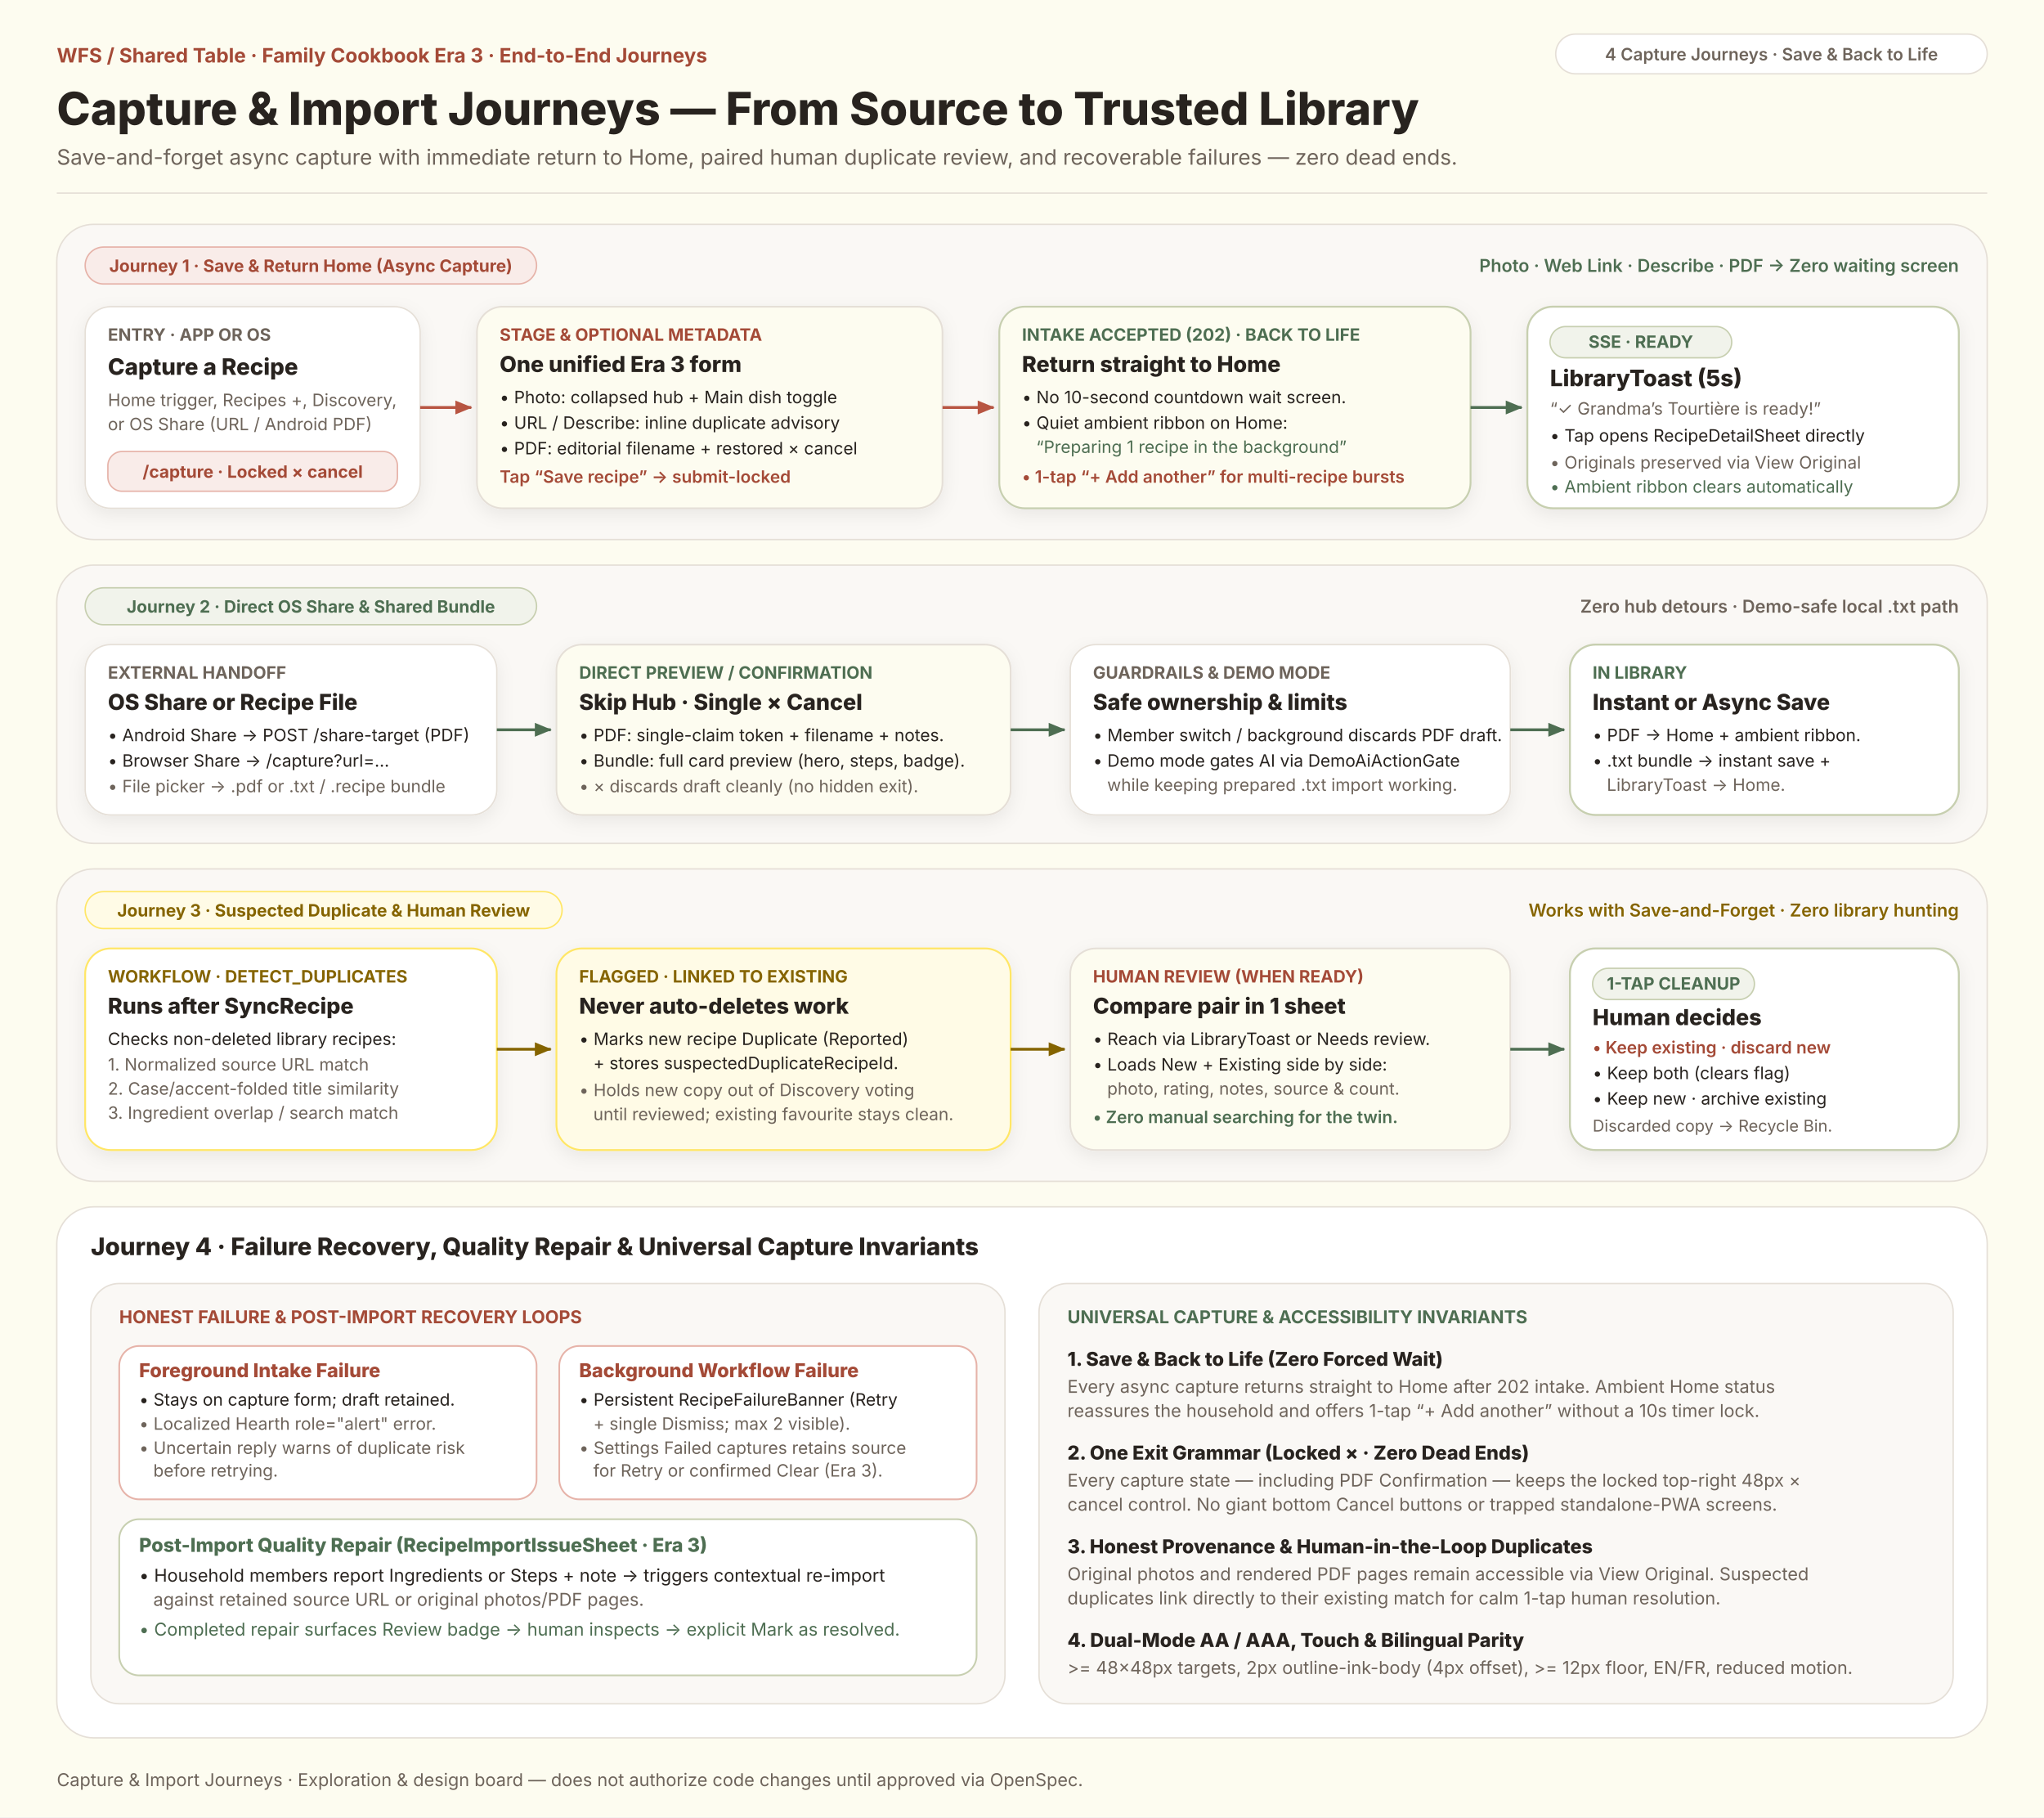
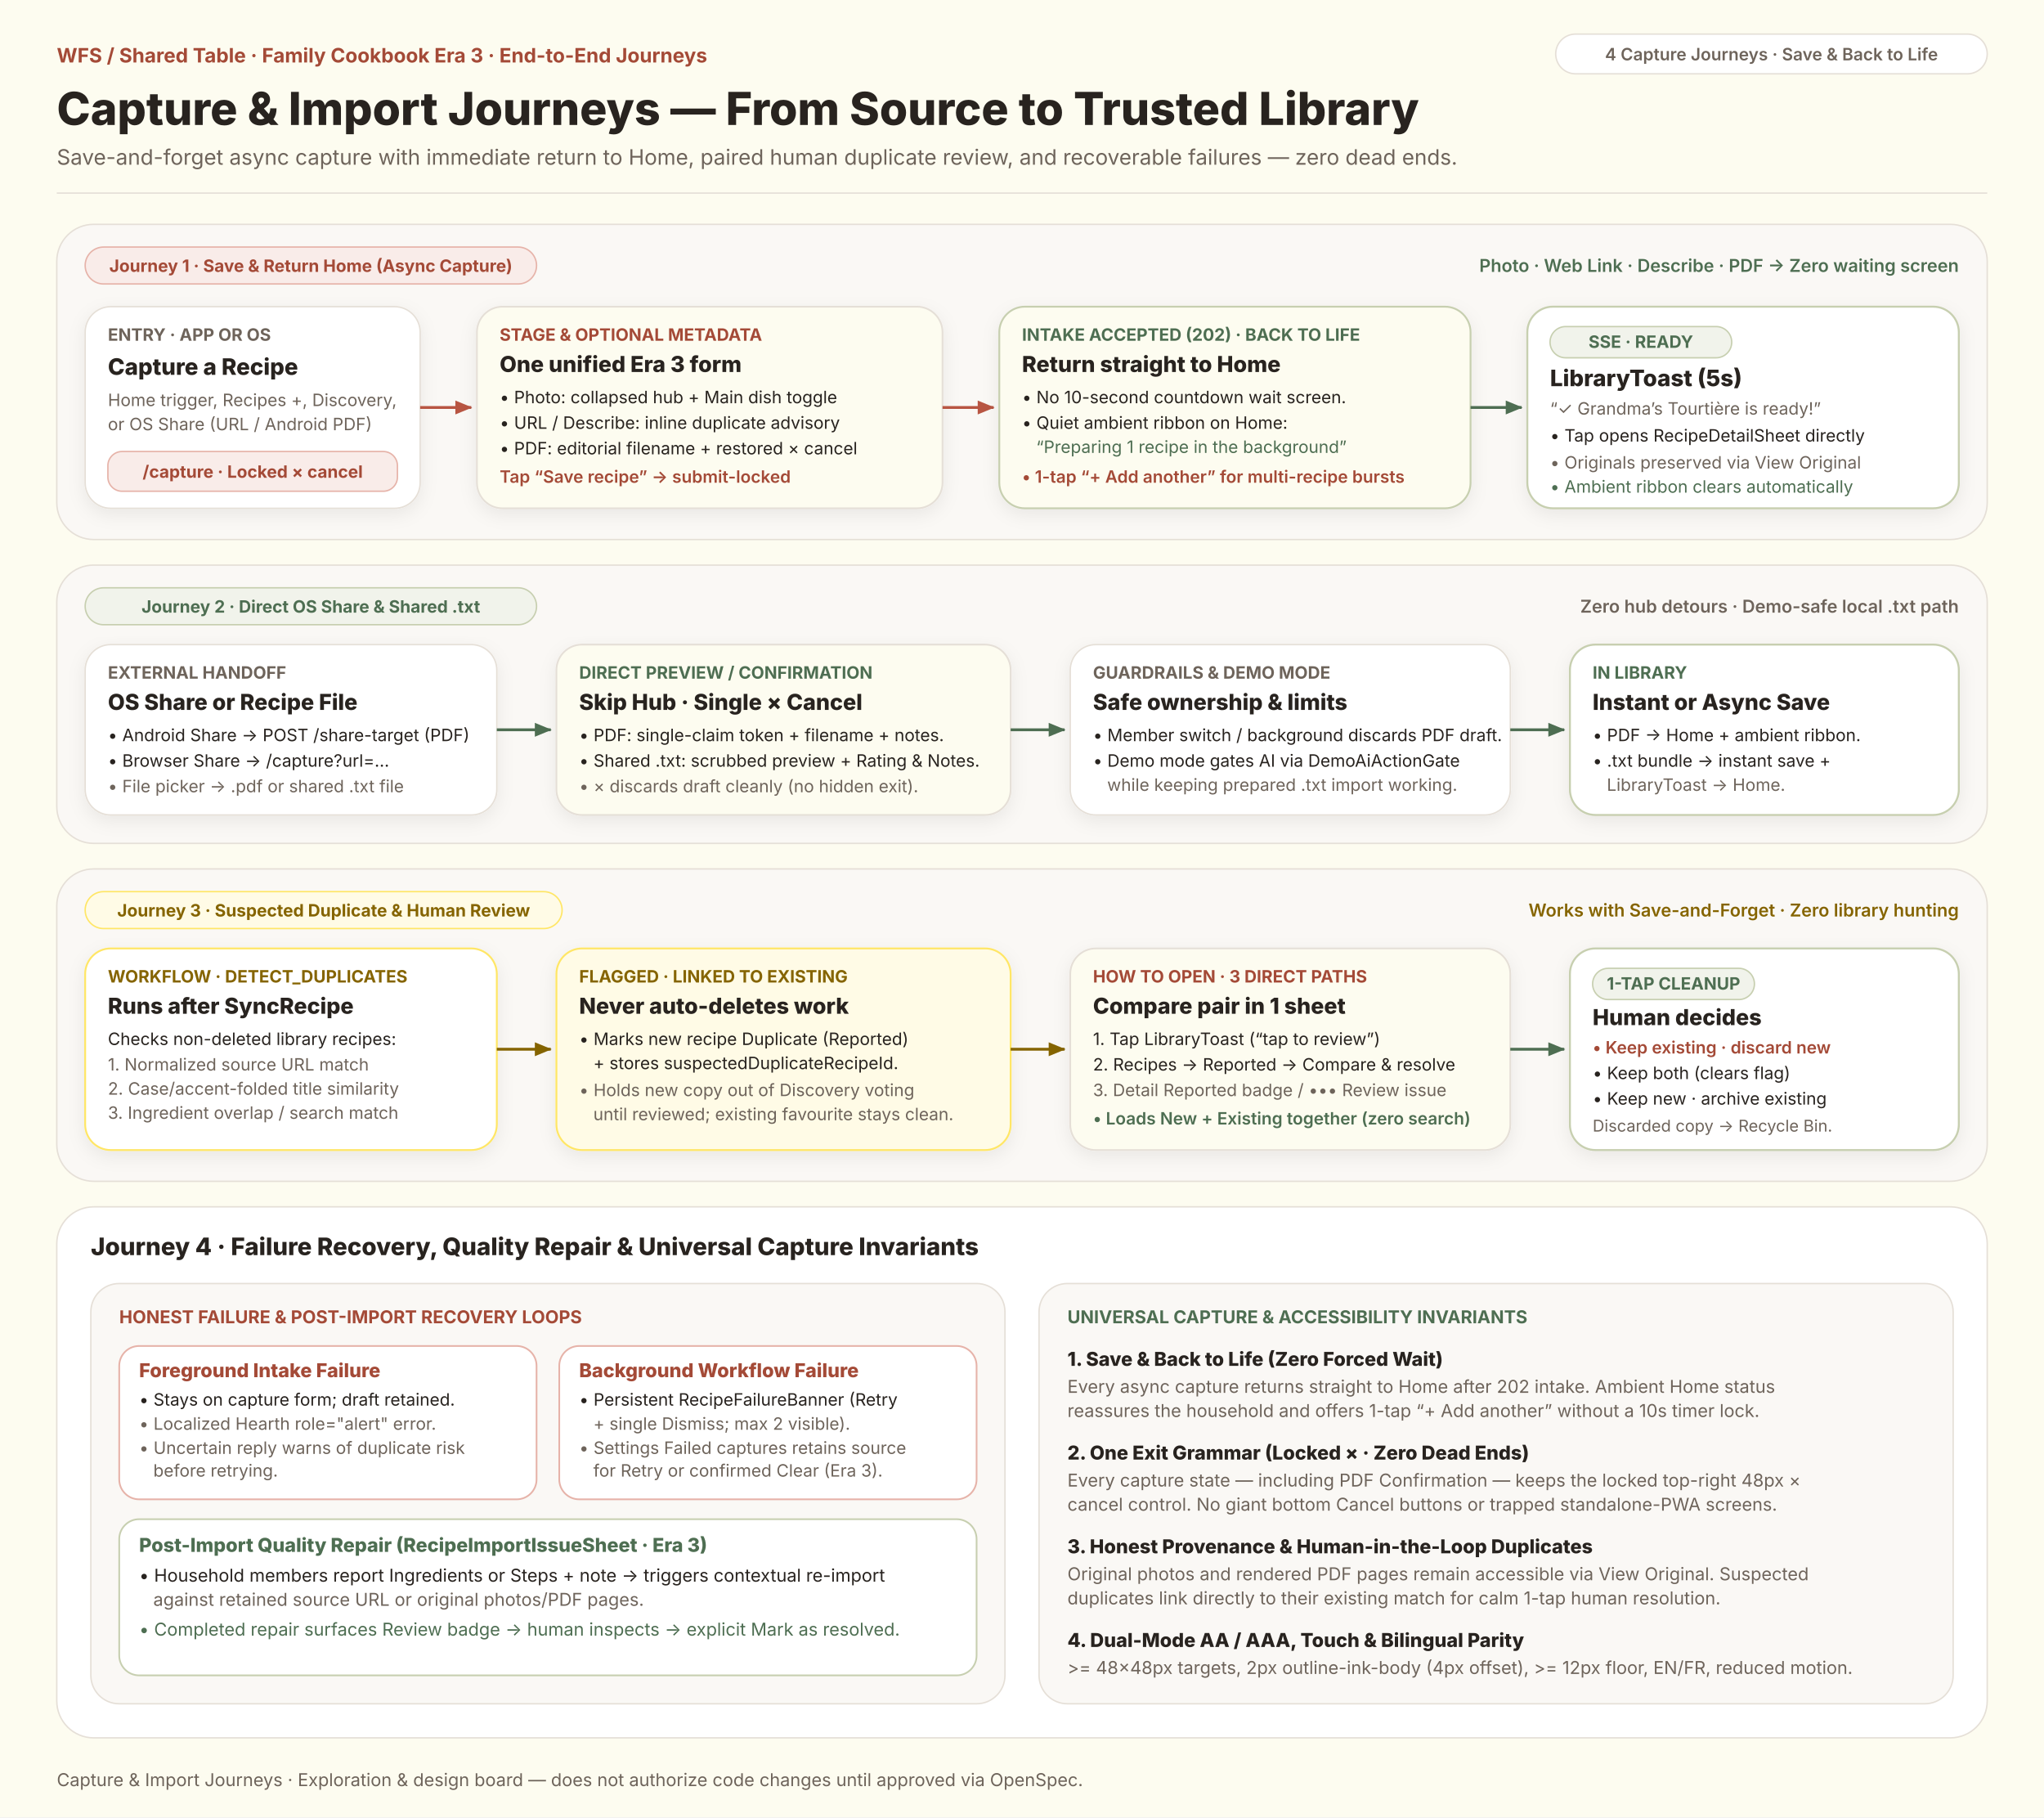
<svg xmlns="http://www.w3.org/2000/svg" width="1440" height="1280" viewBox="0 0 1440 1280" role="img" aria-labelledby="jr-title jr-desc">
  <defs>
    <filter id="cardShadow" x="-8%" y="-8%" width="116%" height="122%">
      <feDropShadow dx="0" dy="4" stdDeviation="6" flood-color="#28231F" flood-opacity="0.07" />
    </filter>
    <marker id="arrowHearth" viewBox="0 0 10 10" refX="8" refY="5" markerWidth="7" markerHeight="7" orient="auto-start-reverse">
      <path d="M 0 1.5 L 8.5 5 L 0 8.5 z" fill="#B85542" />
    </marker>
    <marker id="arrowGarden" viewBox="0 0 10 10" refX="8" refY="5" markerWidth="7" markerHeight="7" orient="auto-start-reverse">
      <path d="M 0 1.5 L 8.5 5 L 0 8.5 z" fill="#4E6E52" />
    </marker>
    <marker id="arrowSunlight" viewBox="0 0 10 10" refX="8" refY="5" markerWidth="7" markerHeight="7" orient="auto-start-reverse">
      <path d="M 0 1.5 L 8.5 5 L 0 8.5 z" fill="#856400" />
    </marker>
  </defs>
  <style>
    text { font-family: Inter, -apple-system, BlinkMacSystemFont, "Segoe UI", sans-serif; }
    .heading { font-family: Outfit, Inter, -apple-system, BlinkMacSystemFont, sans-serif; }
  </style>
  <rect x="0" y="0" width="1440" height="1280" fill="#FDFCF0" />
  <text x="40" y="44" font-size="14" font-weight="700" fill="#A44A37">WFS / Shared Table · Family Cookbook Era 3 · End-to-End Journeys</text>
  <rect x="1096" y="24" width="304" height="28" rx="14" fill="#FFFFFF" stroke="#E5DFD7" stroke-width="1" />
  <text x="1248" y="42.5" font-size="12" font-weight="600" fill="#6E645B" text-anchor="middle">4 Capture Journeys · Save &amp; Back to Life</text>
  <text x="40" y="88" font-size="32" font-weight="800" fill="#28231F" class="heading">Capture &amp; Import Journeys — From Source to Trusted Library</text>
  <text x="40" y="116" font-size="15" font-weight="400" fill="#6E645B">Save-and-forget async capture with immediate return to Home, paired human duplicate review, and recoverable failures — zero dead ends.</text>
  <line x1="40" y1="136" x2="1400" y2="136" stroke="#E5DFD7" stroke-width="1" />
  <g transform="translate(40, 158)">
    <rect x="0" y="0" width="1360" height="222" rx="26" fill="#FAF8F5" stroke="#E5DFD7" stroke-width="1" />
    <rect x="20" y="16" width="318" height="26" rx="13" fill="#F9ECE9" stroke="#E6B3A9" stroke-width="1" />
    <text x="179" y="33.5" font-size="12" font-weight="700" fill="#A44A37" text-anchor="middle">Journey 1 · Save &amp; Return Home (Async Capture)</text>
    <text x="1340" y="33.5" font-size="12.5" font-weight="600" fill="#4E6E52" text-anchor="end">Photo · Web Link · Describe · PDF → Zero waiting screen</text>
    <g transform="translate(20, 58)">
      <rect x="0" y="0" width="236" height="142" rx="18" fill="#FFFFFF" stroke="#E5DFD7" stroke-width="1" filter="url(#cardShadow)" />
      <text x="16" y="24" font-size="12" font-weight="700" fill="#6E645B">ENTRY · APP OR OS</text>
      <text x="16" y="48" font-size="16" font-weight="800" fill="#28231F" class="heading">Capture a Recipe</text>
      <text x="16" y="70" font-size="12" fill="#6E645B">Home trigger, Recipes +, Discovery,</text>
      <text x="16" y="87" font-size="12" fill="#6E645B">or OS Share (URL / Android PDF)</text>
      <rect x="16" y="102" width="204" height="28" rx="10" fill="#F9ECE9" stroke="#E6B3A9" stroke-width="1" />
      <text x="118" y="120.5" font-size="12" font-weight="700" fill="#A44A37" text-anchor="middle">/capture · Locked × cancel</text>
    </g>
    <line x1="256" y1="129" x2="292" y2="129" stroke="#B85542" stroke-width="2" marker-end="url(#arrowHearth)" />
    <g transform="translate(296, 58)">
      <rect x="0" y="0" width="328" height="142" rx="18" fill="#FDFCF0" stroke="#E5DFD7" stroke-width="1.2" filter="url(#cardShadow)" />
      <text x="16" y="24" font-size="12" font-weight="700" fill="#A44A37">STAGE &amp; OPTIONAL METADATA</text>
      <text x="16" y="46" font-size="15.5" font-weight="800" fill="#28231F" class="heading">One unified Era 3 form</text>
      <text x="16" y="68" font-size="12" fill="#28231F">• Photo: collapsed hub + Main dish toggle</text>
      <text x="16" y="86" font-size="12" fill="#28231F">• URL / Describe: inline duplicate advisory</text>
      <text x="16" y="104" font-size="12" fill="#28231F">• PDF: editorial filename + restored × cancel</text>
      <text x="16" y="124" font-size="12" font-weight="600" fill="#A44A37">Tap “Save recipe” → submit-locked</text>
    </g>
    <line x1="624" y1="129" x2="660" y2="129" stroke="#B85542" stroke-width="2" marker-end="url(#arrowHearth)" />
    <g transform="translate(664, 58)">
      <rect x="0" y="0" width="332" height="142" rx="18" fill="#FDFCF0" stroke="#C7CFB0" stroke-width="1.3" filter="url(#cardShadow)" />
      <text x="16" y="24" font-size="12" font-weight="700" fill="#4E6E52">INTAKE ACCEPTED (202) · BACK TO LIFE</text>
      <text x="16" y="46" font-size="15.5" font-weight="800" fill="#28231F" class="heading">Return straight to Home</text>
      <text x="16" y="68" font-size="12" fill="#28231F">• No 10-second countdown wait screen.</text>
      <text x="16" y="86" font-size="12" fill="#28231F">• Quiet ambient ribbon on Home:</text>
      <text x="26" y="103" font-size="12" fill="#4E6E52">“Preparing 1 recipe in the background”</text>
      <text x="16" y="124" font-size="12" font-weight="600" fill="#A44A37">• 1-tap “+ Add another” for multi-recipe bursts</text>
    </g>
    <line x1="996" y1="129" x2="1032" y2="129" stroke="#4E6E52" stroke-width="2" marker-end="url(#arrowGarden)" />
    <g transform="translate(1036, 58)">
      <rect x="0" y="0" width="304" height="142" rx="18" fill="#FFFFFF" stroke="#C7CFB0" stroke-width="1.4" filter="url(#cardShadow)" />
      <rect x="16" y="14" width="128" height="22" rx="11" fill="#F1F3EB" stroke="#C7CFB0" stroke-width="1" />
      <text x="80" y="29" font-size="12" font-weight="700" fill="#4E6E52" text-anchor="middle">SSE · READY</text>
      <text x="16" y="56" font-size="16" font-weight="800" fill="#28231F" class="heading">LibraryToast (5s)</text>
      <text x="16" y="76" font-size="12" fill="#6E645B">“✓ Grandma’s Tourtière is ready!”</text>
      <text x="16" y="95" font-size="12" fill="#28231F">• Tap opens RecipeDetailSheet directly</text>
      <text x="16" y="114" font-size="12" fill="#6E645B">• Originals preserved via View Original</text>
      <text x="16" y="131" font-size="12" fill="#4E6E52">• Ambient ribbon clears automatically</text>
    </g>
  </g>
  <g transform="translate(40, 398)">
    <rect x="0" y="0" width="1360" height="196" rx="26" fill="#FAF8F5" stroke="#E5DFD7" stroke-width="1" />
    <rect x="20" y="16" width="318" height="26" rx="13" fill="#F1F3EB" stroke="#C7CFB0" stroke-width="1" />
-     <text x="179" y="33.5" font-size="12" font-weight="700" fill="#4E6E52" text-anchor="middle">Journey 2 · Direct OS Share &amp; Shared Bundle</text>
+     <text x="179" y="33.5" font-size="12" font-weight="700" fill="#4E6E52" text-anchor="middle">Journey 2 · Direct OS Share &amp; Shared .txt</text>
    <text x="1340" y="33.5" font-size="12.5" font-weight="600" fill="#6E645B" text-anchor="end">Zero hub detours · Demo-safe local .txt path</text>
    <g transform="translate(20, 56)">
      <rect x="0" y="0" width="290" height="120" rx="18" fill="#FFFFFF" stroke="#E5DFD7" stroke-width="1" filter="url(#cardShadow)" />
      <text x="16" y="24" font-size="12" font-weight="700" fill="#6E645B">EXTERNAL HANDOFF</text>
      <text x="16" y="46" font-size="15.5" font-weight="800" fill="#28231F" class="heading">OS Share or Recipe File</text>
      <text x="16" y="68" font-size="12" fill="#28231F">• Android Share → POST /share-target (PDF)</text>
      <text x="16" y="86" font-size="12" fill="#28231F">• Browser Share → /capture?url=…</text>
-       <text x="16" y="104" font-size="12" fill="#6E645B">• File picker → .pdf or .txt / .recipe bundle</text>
+       <text x="16" y="104" font-size="12" fill="#6E645B">• File picker → .pdf or shared .txt file</text>
    </g>
    <line x1="310" y1="116" x2="348" y2="116" stroke="#4E6E52" stroke-width="2" marker-end="url(#arrowGarden)" />
    <g transform="translate(352, 56)">
      <rect x="0" y="0" width="320" height="120" rx="18" fill="#FDFCF0" stroke="#E5DFD7" stroke-width="1.2" filter="url(#cardShadow)" />
      <text x="16" y="24" font-size="12" font-weight="700" fill="#4E6E52">DIRECT PREVIEW / CONFIRMATION</text>
      <text x="16" y="46" font-size="15.5" font-weight="800" fill="#28231F" class="heading">Skip Hub · Single × Cancel</text>
      <text x="16" y="68" font-size="12" fill="#28231F">• PDF: single-claim token + filename + notes.</text>
-       <text x="16" y="86" font-size="12" fill="#28231F">• Bundle: full card preview (hero, steps, badge).</text>
+       <text x="16" y="86" font-size="12" fill="#28231F">• Shared .txt: scrubbed preview + Rating &amp; Notes.</text>
      <text x="16" y="104" font-size="12" fill="#6E645B">• × discards draft cleanly (no hidden exit).</text>
    </g>
    <line x1="672" y1="116" x2="710" y2="116" stroke="#4E6E52" stroke-width="2" marker-end="url(#arrowGarden)" />
    <g transform="translate(714, 56)">
      <rect x="0" y="0" width="310" height="120" rx="18" fill="#FFFFFF" stroke="#E5DFD7" stroke-width="1" filter="url(#cardShadow)" />
      <text x="16" y="24" font-size="12" font-weight="700" fill="#6E645B">GUARDRAILS &amp; DEMO MODE</text>
      <text x="16" y="46" font-size="15.5" font-weight="800" fill="#28231F" class="heading">Safe ownership &amp; limits</text>
      <text x="16" y="68" font-size="12" fill="#28231F">• Member switch / background discards PDF draft.</text>
      <text x="16" y="86" font-size="12" fill="#28231F">• Demo mode gates AI via DemoAiActionGate</text>
      <text x="26" y="103" font-size="12" fill="#6E645B">while keeping prepared .txt import working.</text>
    </g>
    <line x1="1024" y1="116" x2="1062" y2="116" stroke="#4E6E52" stroke-width="2" marker-end="url(#arrowGarden)" />
    <g transform="translate(1066, 56)">
      <rect x="0" y="0" width="274" height="120" rx="18" fill="#FFFFFF" stroke="#C7CFB0" stroke-width="1.4" filter="url(#cardShadow)" />
      <text x="16" y="24" font-size="12" font-weight="700" fill="#4E6E52">IN LIBRARY</text>
      <text x="16" y="46" font-size="15.5" font-weight="800" fill="#28231F" class="heading">Instant or Async Save</text>
      <text x="16" y="68" font-size="12" fill="#28231F">• PDF → Home + ambient ribbon.</text>
      <text x="16" y="86" font-size="12" fill="#28231F">• .txt bundle → instant save +</text>
      <text x="26" y="103" font-size="12" fill="#6E645B">LibraryToast → Home.</text>
    </g>
  </g>
  <g transform="translate(40, 612)">
    <rect x="0" y="0" width="1360" height="220" rx="26" fill="#FAF8F5" stroke="#E5DFD7" stroke-width="1" />
    <rect x="20" y="16" width="336" height="26" rx="13" fill="#FFFBE6" stroke="#FFE666" stroke-width="1" />
    <text x="188" y="33.5" font-size="12" font-weight="700" fill="#856400" text-anchor="middle">Journey 3 · Suspected Duplicate &amp; Human Review</text>
    <text x="1340" y="33.5" font-size="12.5" font-weight="600" fill="#856400" text-anchor="end">Works with Save-and-Forget · Zero library hunting</text>
    <g transform="translate(20, 56)">
      <rect x="0" y="0" width="290" height="142" rx="18" fill="#FFFFFF" stroke="#FFE666" stroke-width="1.3" filter="url(#cardShadow)" />
      <text x="16" y="24" font-size="12" font-weight="700" fill="#856400">WORKFLOW · DETECT_DUPLICATES</text>
      <text x="16" y="46" font-size="15.5" font-weight="800" fill="#28231F" class="heading">Runs after SyncRecipe</text>
      <text x="16" y="68" font-size="12" fill="#28231F">Checks non-deleted library recipes:</text>
      <text x="16" y="86" font-size="12" fill="#6E645B">1. Normalized source URL match</text>
      <text x="16" y="103" font-size="12" fill="#6E645B">2. Case/accent-folded title similarity</text>
      <text x="16" y="120" font-size="12" fill="#6E645B">3. Ingredient overlap / search match</text>
    </g>
    <line x1="310" y1="127" x2="348" y2="127" stroke="#856400" stroke-width="2" marker-end="url(#arrowSunlight)" />
    <g transform="translate(352, 56)">
      <rect x="0" y="0" width="320" height="142" rx="18" fill="#FFFBE6" stroke="#FFE666" stroke-width="1.3" filter="url(#cardShadow)" />
      <text x="16" y="24" font-size="12" font-weight="700" fill="#856400">FLAGGED · LINKED TO EXISTING</text>
      <text x="16" y="46" font-size="15.5" font-weight="800" fill="#28231F" class="heading">Never auto-deletes work</text>
      <text x="16" y="68" font-size="12" fill="#28231F">• Marks new recipe Duplicate (Reported)</text>
      <text x="26" y="85" font-size="12" fill="#28231F">+ stores suspectedDuplicateRecipeId.</text>
      <text x="16" y="104" font-size="12" fill="#6E645B">• Holds new copy out of Discovery voting</text>
      <text x="26" y="121" font-size="12" fill="#6E645B">until reviewed; existing favourite stays clean.</text>
    </g>
    <line x1="672" y1="127" x2="710" y2="127" stroke="#856400" stroke-width="2" marker-end="url(#arrowSunlight)" />
    <g transform="translate(714, 56)">
      <rect x="0" y="0" width="310" height="142" rx="18" fill="#FDFCF0" stroke="#E5DFD7" stroke-width="1.2" filter="url(#cardShadow)" />
-       <text x="16" y="24" font-size="12" font-weight="700" fill="#A44A37">HUMAN REVIEW (WHEN READY)</text>
+       <text x="16" y="24" font-size="12" font-weight="700" fill="#A44A37">HOW TO OPEN · 3 DIRECT PATHS</text>
      <text x="16" y="46" font-size="15.5" font-weight="800" fill="#28231F" class="heading">Compare pair in 1 sheet</text>
-       <text x="16" y="68" font-size="12" fill="#28231F">• Reach via LibraryToast or Needs review.</text>
-       <text x="16" y="86" font-size="12" fill="#28231F">• Loads New + Existing side by side:</text>
-       <text x="26" y="103" font-size="12" fill="#6E645B">photo, rating, notes, source &amp; count.</text>
-       <text x="16" y="123" font-size="12" font-weight="600" fill="#4E6E52">• Zero manual searching for the twin.</text>
+       <text x="16" y="68" font-size="12" fill="#28231F">1. Tap LibraryToast (“tap to review”)</text>
+       <text x="16" y="86" font-size="12" fill="#28231F">2. Recipes → Reported → Compare &amp; resolve</text>
+       <text x="16" y="104" font-size="12" fill="#6E645B">3. Detail Reported badge / ••• Review issue</text>
+       <text x="16" y="124" font-size="12" font-weight="600" fill="#4E6E52">• Loads New + Existing together (zero search)</text>
    </g>
    <line x1="1024" y1="127" x2="1062" y2="127" stroke="#4E6E52" stroke-width="2" marker-end="url(#arrowGarden)" />
    <g transform="translate(1066, 56)">
      <rect x="0" y="0" width="274" height="142" rx="18" fill="#FFFFFF" stroke="#C7CFB0" stroke-width="1.4" filter="url(#cardShadow)" />
      <rect x="16" y="14" width="114" height="22" rx="11" fill="#F1F3EB" stroke="#C7CFB0" stroke-width="1" />
      <text x="73" y="29" font-size="12" font-weight="700" fill="#4E6E52" text-anchor="middle">1-TAP CLEANUP</text>
      <text x="16" y="54" font-size="15.5" font-weight="800" fill="#28231F" class="heading">Human decides</text>
      <text x="16" y="74" font-size="12" fill="#A44A37" font-weight="600">• Keep existing · discard new</text>
      <text x="16" y="92" font-size="12" fill="#28231F">• Keep both (clears flag)</text>
      <text x="16" y="110" font-size="12" fill="#28231F">• Keep new · archive existing</text>
      <text x="16" y="129" font-size="11.5" fill="#6E645B">Discarded copy → Recycle Bin.</text>
    </g>
  </g>
  <g transform="translate(40, 850)">
    <rect x="0" y="0" width="1360" height="374" rx="26" fill="#FFFFFF" stroke="#E5DFD7" stroke-width="1" />
    <text x="24" y="34" font-size="17" font-weight="800" fill="#28231F" class="heading">Journey 4 · Failure Recovery, Quality Repair &amp; Universal Capture Invariants</text>
    <g transform="translate(24, 54)">
      <rect x="0" y="0" width="644" height="296" rx="20" fill="#FAF8F5" stroke="#E5DFD7" stroke-width="1" />
      <text x="20" y="28" font-size="12.5" font-weight="700" fill="#A44A37">HONEST FAILURE &amp; POST-IMPORT RECOVERY LOOPS</text>
      <rect x="20" y="44" width="294" height="108" rx="14" fill="#FFFFFF" stroke="#E6B3A9" stroke-width="1.2" />
      <text x="34" y="66" font-size="13.5" font-weight="800" fill="#A44A37" class="heading">Foreground Intake Failure</text>
      <text x="34" y="86" font-size="12" fill="#28231F">• Stays on capture form; draft retained.</text>
      <text x="34" y="103" font-size="12" fill="#6E645B">• Localized Hearth role="alert" error.</text>
      <text x="34" y="120" font-size="12" fill="#6E645B">• Uncertain reply warns of duplicate risk</text>
      <text x="44" y="136" font-size="12" fill="#6E645B">before retrying.</text>
      <rect x="330" y="44" width="294" height="108" rx="14" fill="#FFFFFF" stroke="#E6B3A9" stroke-width="1.2" />
      <text x="344" y="66" font-size="13.5" font-weight="800" fill="#A44A37" class="heading">Background Workflow Failure</text>
      <text x="344" y="86" font-size="12" fill="#28231F">• Persistent RecipeFailureBanner (Retry</text>
      <text x="354" y="103" font-size="12" fill="#6E645B">+ single Dismiss; max 2 visible).</text>
      <text x="344" y="120" font-size="12" fill="#6E645B">• Settings Failed captures retains source</text>
      <text x="354" y="136" font-size="12" fill="#6E645B">for Retry or confirmed Clear (Era 3).</text>
      <rect x="20" y="166" width="604" height="110" rx="14" fill="#FFFFFF" stroke="#C7CFB0" stroke-width="1.2" />
      <text x="34" y="189" font-size="13.5" font-weight="800" fill="#4E6E52" class="heading">Post-Import Quality Repair (RecipeImportIssueSheet · Era 3)</text>
      <text x="34" y="210" font-size="12.5" fill="#28231F">• Household members report Ingredients or Steps + note → triggers contextual re-import</text>
      <text x="44" y="227" font-size="12.5" fill="#6E645B">against retained source URL or original photos/PDF pages.</text>
      <text x="34" y="248" font-size="12.5" fill="#4E6E52">• Completed repair surfaces Review badge → human inspects → explicit Mark as resolved.</text>
    </g>
    <g transform="translate(692, 54)">
      <rect x="0" y="0" width="644" height="296" rx="20" fill="#FAF8F5" stroke="#E5DFD7" stroke-width="1" />
      <text x="20" y="28" font-size="12.5" font-weight="700" fill="#4E6E52">UNIVERSAL CAPTURE &amp; ACCESSIBILITY INVARIANTS</text>
      <text x="20" y="58" font-size="13.5" font-weight="800" fill="#28231F" class="heading">1. Save &amp; Back to Life (Zero Forced Wait)</text>
      <text x="20" y="77" font-size="12.5" fill="#6E645B">Every async capture returns straight to Home after 202 intake. Ambient Home status</text>
      <text x="20" y="94" font-size="12.5" fill="#6E645B">reassures the household and offers 1-tap “+ Add another” without a 10s timer lock.</text>
      <text x="20" y="124" font-size="13.5" font-weight="800" fill="#28231F" class="heading">2. One Exit Grammar (Locked × · Zero Dead Ends)</text>
      <text x="20" y="143" font-size="12.5" fill="#6E645B">Every capture state — including PDF Confirmation — keeps the locked top-right 48px ×</text>
      <text x="20" y="160" font-size="12.5" fill="#6E645B">cancel control. No giant bottom Cancel buttons or trapped standalone-PWA screens.</text>
      <text x="20" y="190" font-size="13.5" font-weight="800" fill="#28231F" class="heading">3. Honest Provenance &amp; Human-in-the-Loop Duplicates</text>
      <text x="20" y="209" font-size="12.5" fill="#6E645B">Original photos and rendered PDF pages remain accessible via View Original. Suspected</text>
      <text x="20" y="226" font-size="12.5" fill="#6E645B">duplicates link directly to their existing match for calm 1-tap human resolution.</text>
      <text x="20" y="256" font-size="13.5" font-weight="800" fill="#28231F" class="heading">4. Dual-Mode AA / AAA, Touch &amp; Bilingual Parity</text>
      <text x="20" y="275" font-size="12.5" fill="#6E645B">&gt;= 48×48px targets, 2px outline-ink-body (4px offset), &gt;= 12px floor, EN/FR, reduced motion.</text>
    </g>
  </g>
  <text x="40" y="1258" font-size="12.5" fill="#6E645B">Capture &amp; Import Journeys · Exploration &amp; design board — does not authorize code changes until approved via OpenSpec.</text>
</svg>
